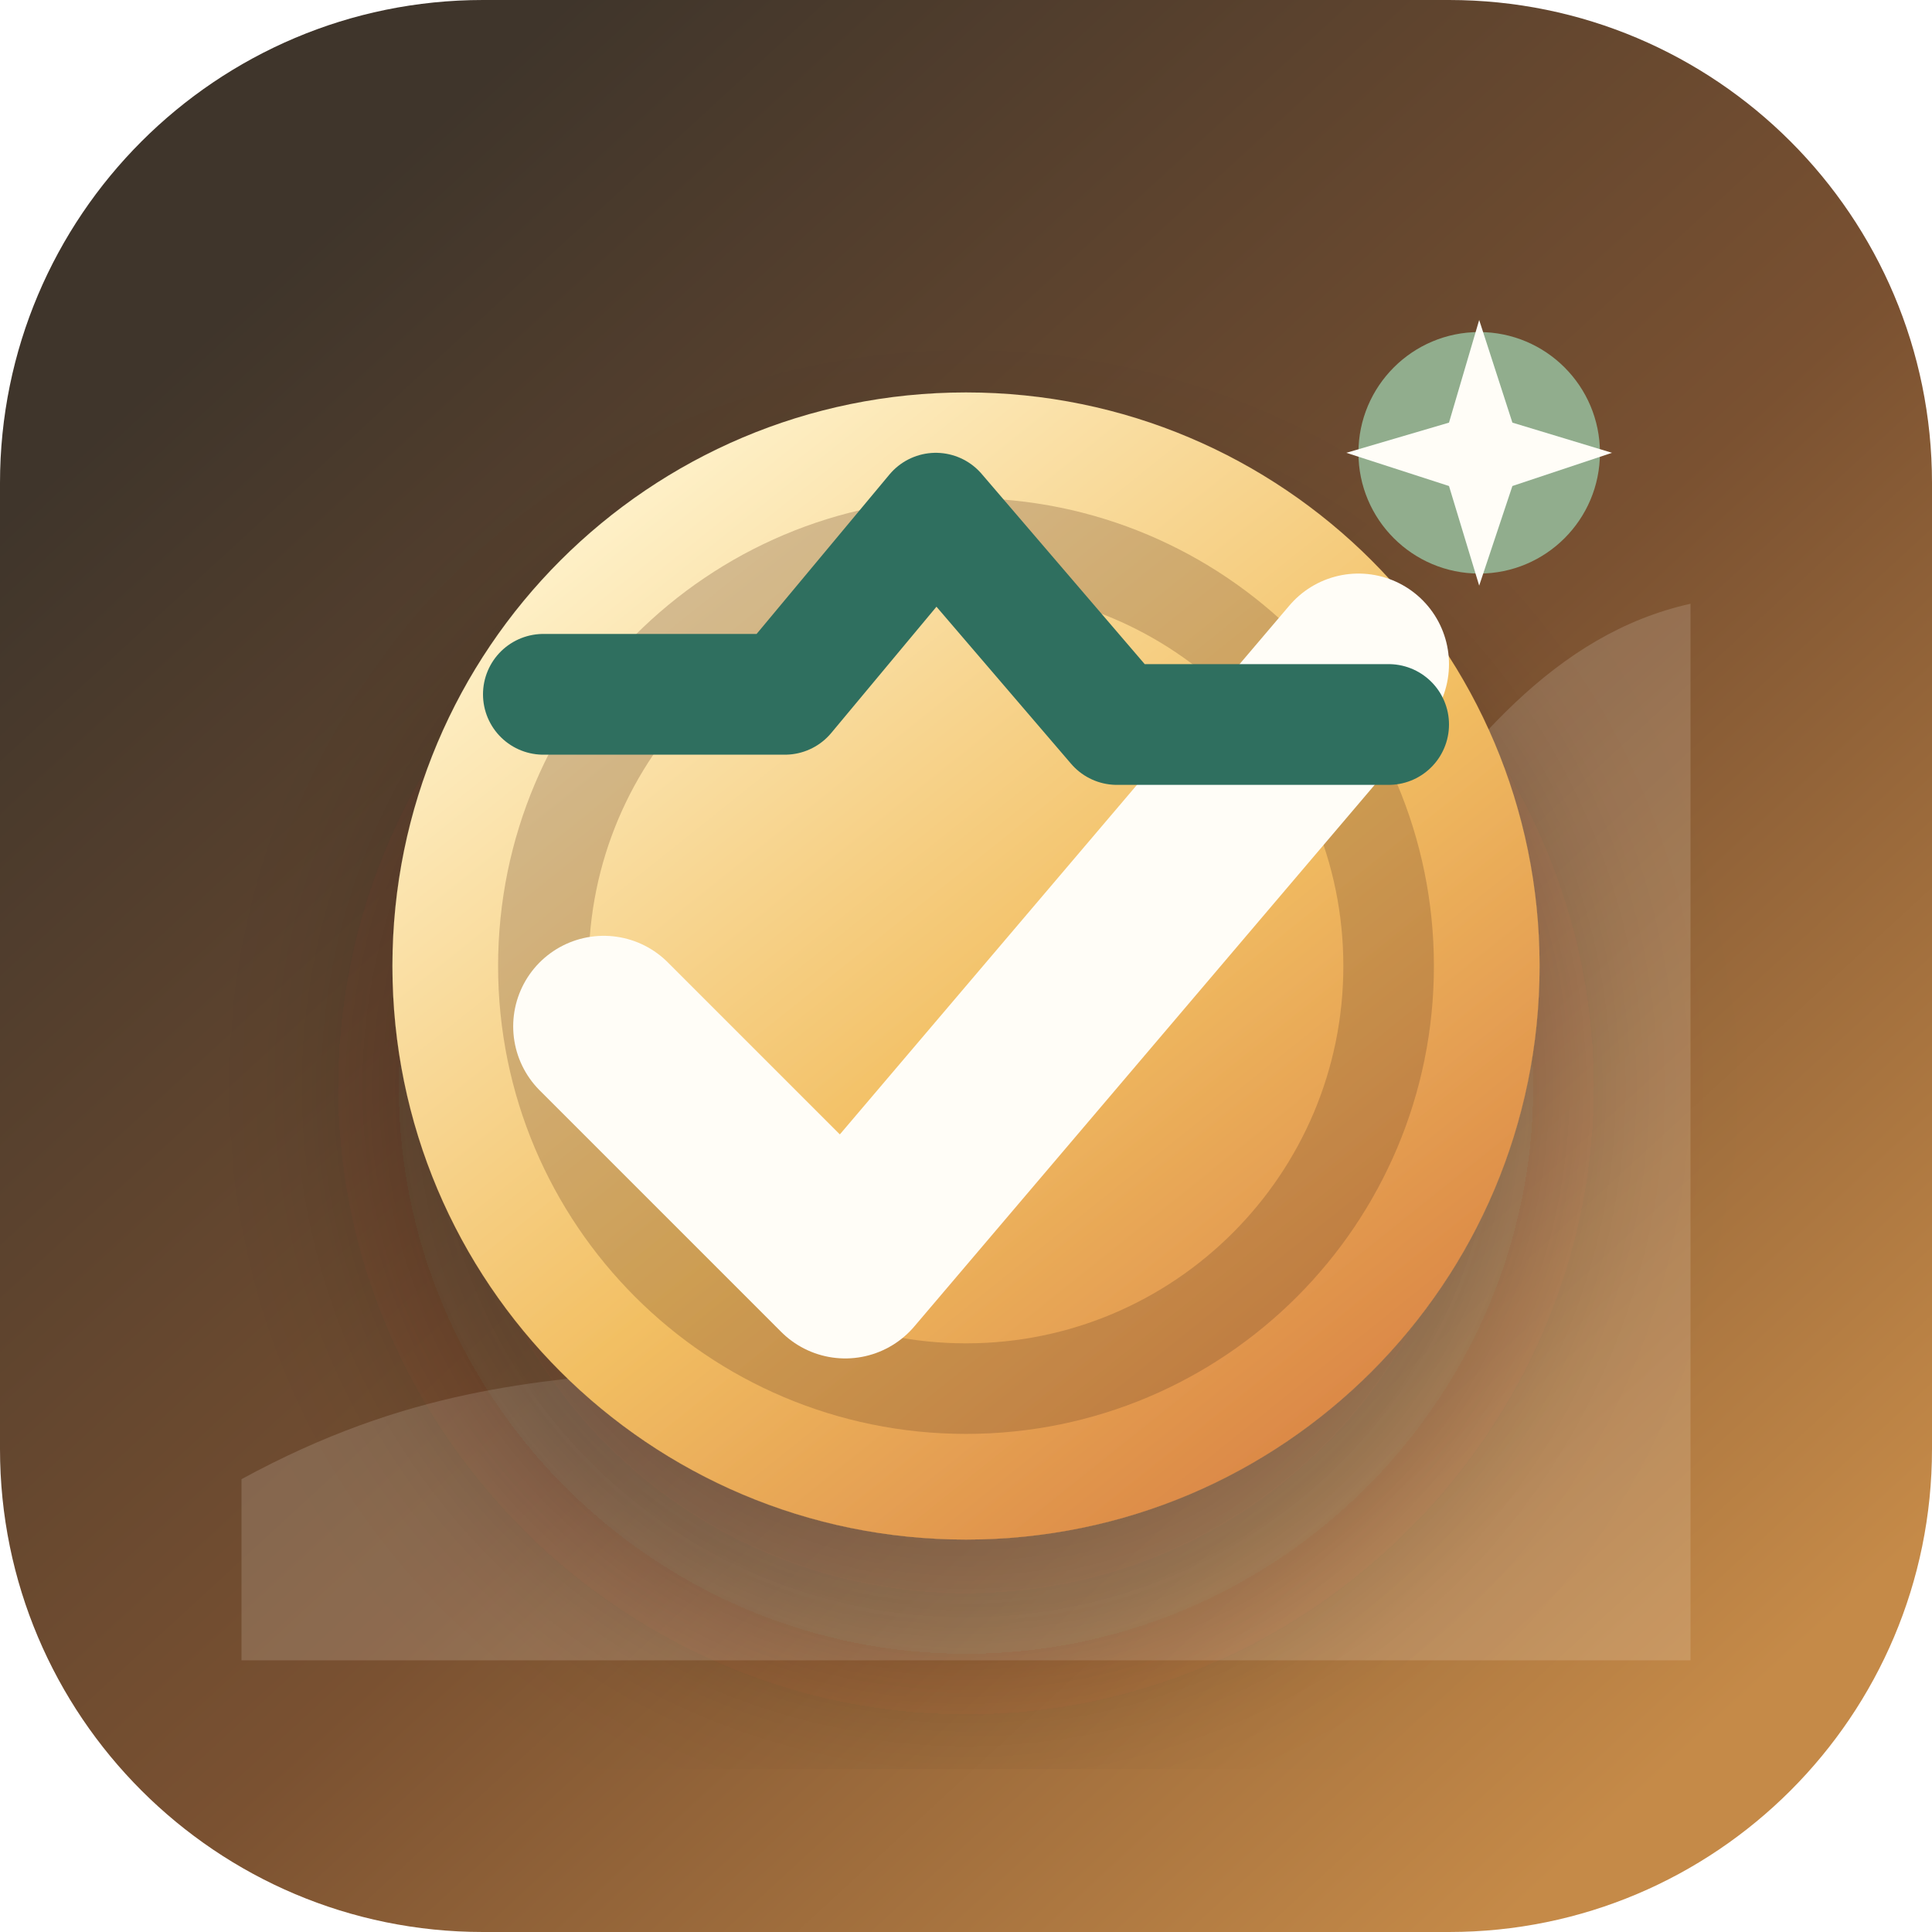
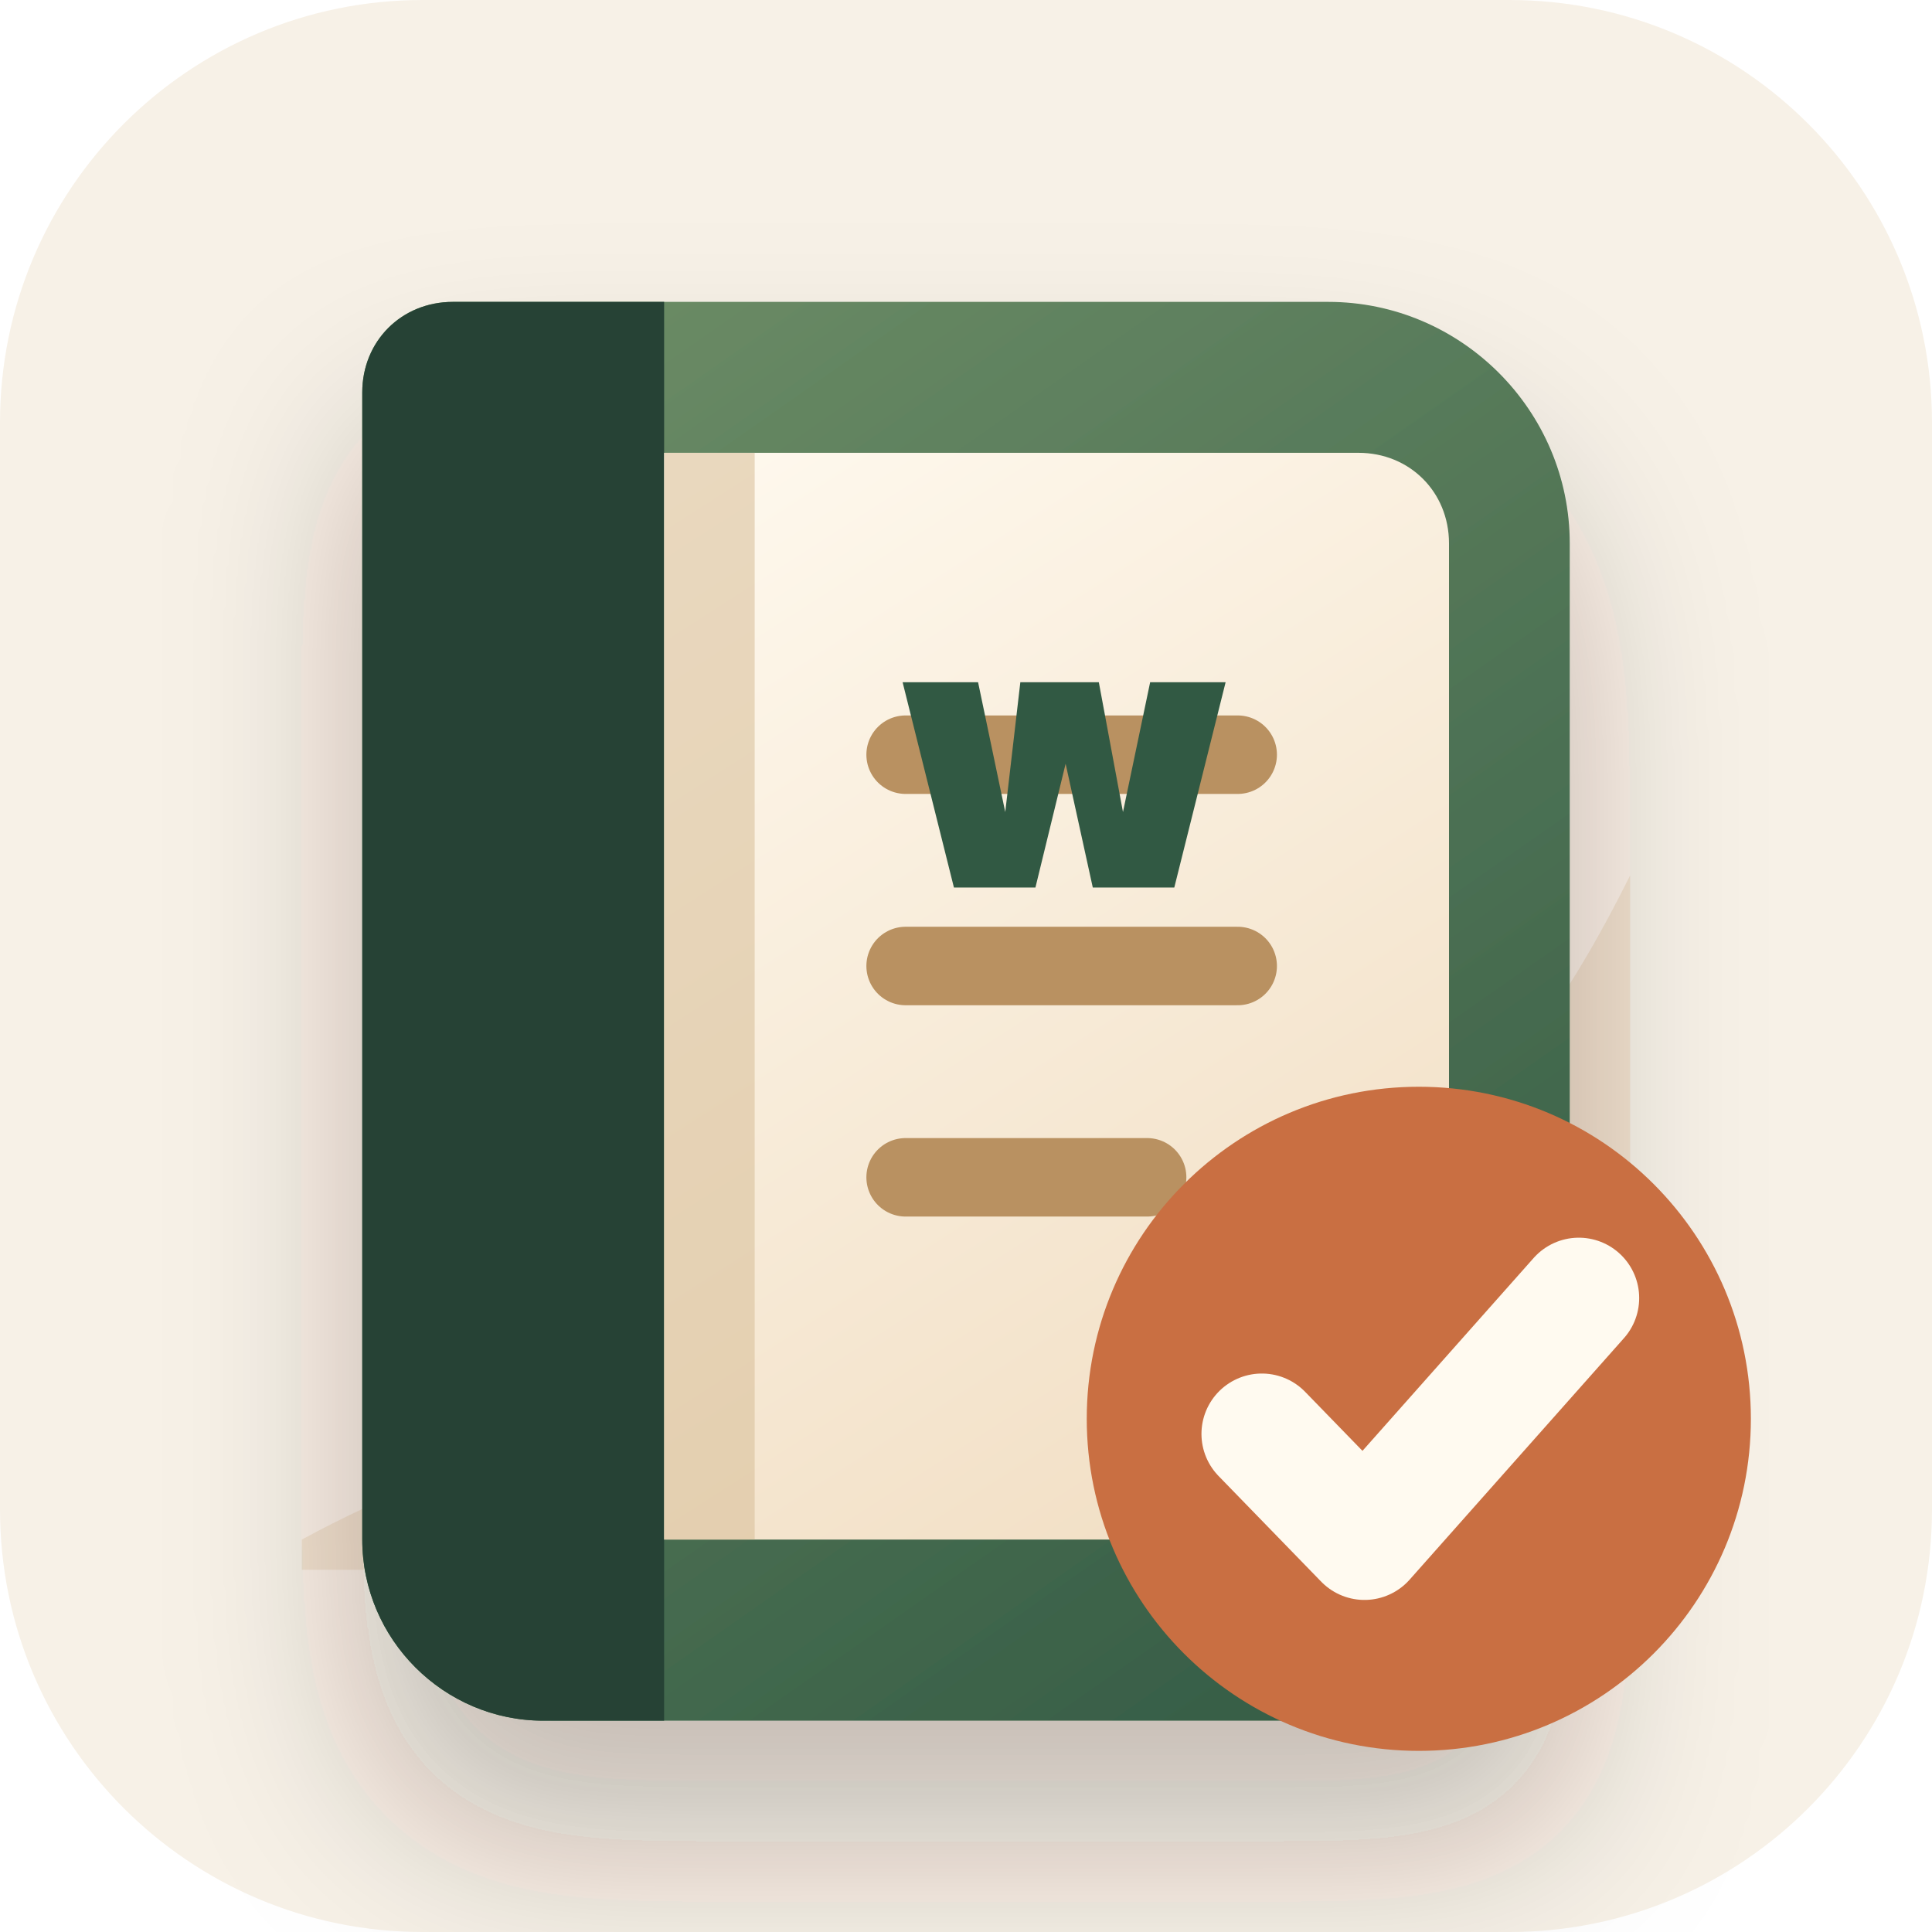
- <svg xmlns="http://www.w3.org/2000/svg" viewBox="0 0 64 64" role="img" aria-label="MoneyChecks icon">
+ <svg xmlns="http://www.w3.org/2000/svg" viewBox="0 0 64 64" role="img" aria-label="Household ledger icon">
  <defs>
-     <linearGradient id="bg" x1="10" y1="8" x2="56" y2="58" gradientUnits="userSpaceOnUse">
-       <stop stop-color="#3f352b" />
-       <stop offset=".54" stop-color="#7a5131" />
-       <stop offset="1" stop-color="#c58a48" />
+     <linearGradient id="cover" x1="15" y1="8" x2="50" y2="58" gradientUnits="userSpaceOnUse">
+       <stop stop-color="#6f8f68" />
+       <stop offset="1" stop-color="#315943" />
    </linearGradient>
-     <linearGradient id="coin" x1="20" y1="15" x2="48" y2="50" gradientUnits="userSpaceOnUse">
-       <stop stop-color="#fff4cf" />
-       <stop offset=".52" stop-color="#f2bf63" />
-       <stop offset="1" stop-color="#d5793e" />
+     <linearGradient id="paper" x1="22" y1="13" x2="47" y2="52" gradientUnits="userSpaceOnUse">
+       <stop stop-color="#fffaf0" />
+       <stop offset="1" stop-color="#f0dcc0" />
    </linearGradient>
-     <filter id="shadow" x="-20%" y="-20%" width="140%" height="140%">
-       <feDropShadow dx="0" dy="4" stdDeviation="3" flood-color="#2d2117" flood-opacity=".28" />
+     <filter id="shadow" x="-30%" y="-20%" width="160%" height="150%">
+       <feDropShadow dx="0" dy="4" stdDeviation="3" flood-color="#2f241b" flood-opacity=".25" />
    </filter>
  </defs>
-   <rect width="64" height="64" rx="16" fill="url(#bg)" />
-   <path fill="#fdf8ee" fill-opacity=".16" d="M8 49c11-6 17-1 27-8 9-6 12-19 21-21v35H8z" />
-   <circle cx="32" cy="32" r="19" fill="url(#coin)" filter="url(#shadow)" />
-   <circle cx="32" cy="32" r="14" fill="none" stroke="#6b4528" stroke-opacity=".28" stroke-width="3" />
-   <path fill="none" stroke="#fffdf7" stroke-linecap="round" stroke-linejoin="round" stroke-width="6" d="m20 34 8 8 17-20" />
-   <path fill="none" stroke="#2f6f5f" stroke-linecap="round" stroke-linejoin="round" stroke-width="4" d="M18 23h8l5-6 6 7h9" />
-   <circle cx="49" cy="15" r="4" fill="#91ad8d" />
-   <path fill="#fffdf7" d="M49 10.6 50.1 14l3.3 1-3.3 1.1-1.1 3.3-1-3.3-3.4-1.1L48 14z" />
+   <rect width="64" height="64" rx="14" fill="#f7f1e7" />
+   <path fill="#e7d5bb" d="M10 51c11-6 21-4 33-10 6-3 9-8 11-12v23H10z" opacity=".55" />
+   <g filter="url(#shadow)">
+     <path fill="url(#cover)" d="M15 10h29c4.4 0 8 3.6 8 8v35.5c0 1.9-1.6 3.5-3.5 3.5H18c-3.3 0-6-2.7-6-6V13c0-1.7 1.3-3 3-3z" />
+     <path fill="#254334" d="M15 10h7v47h-4c-3.3 0-6-2.7-6-6V13c0-1.7 1.3-3 3-3z" />
+     <path fill="url(#paper)" d="M22 15h23c1.7 0 3 1.3 3 3v30c0 1.7-1.3 3-3 3H22z" />
+     <path fill="#d7bd98" d="M22 15h3v36h-3z" opacity=".55" />
+   </g>
+   <path fill="none" stroke="#b99161" stroke-linecap="round" stroke-width="2.6" d="M30 25h11M30 32h11M30 39h8" />
+   <path fill="#315943" d="M33.8 22.6h2.6l.8 4.3.9-4.3h2.5l-1.7 6.8h-2.7l-.9-4.1-1 4.1h-2.7l-1.7-6.8h2.5l.9 4.3z" />
+   <circle cx="47" cy="47" r="11" fill="#c96f42" />
+   <path fill="none" stroke="#fffaf0" stroke-linecap="round" stroke-linejoin="round" stroke-width="4" d="m41.8 47.5 3.4 3.5 7.1-8" />
</svg>
